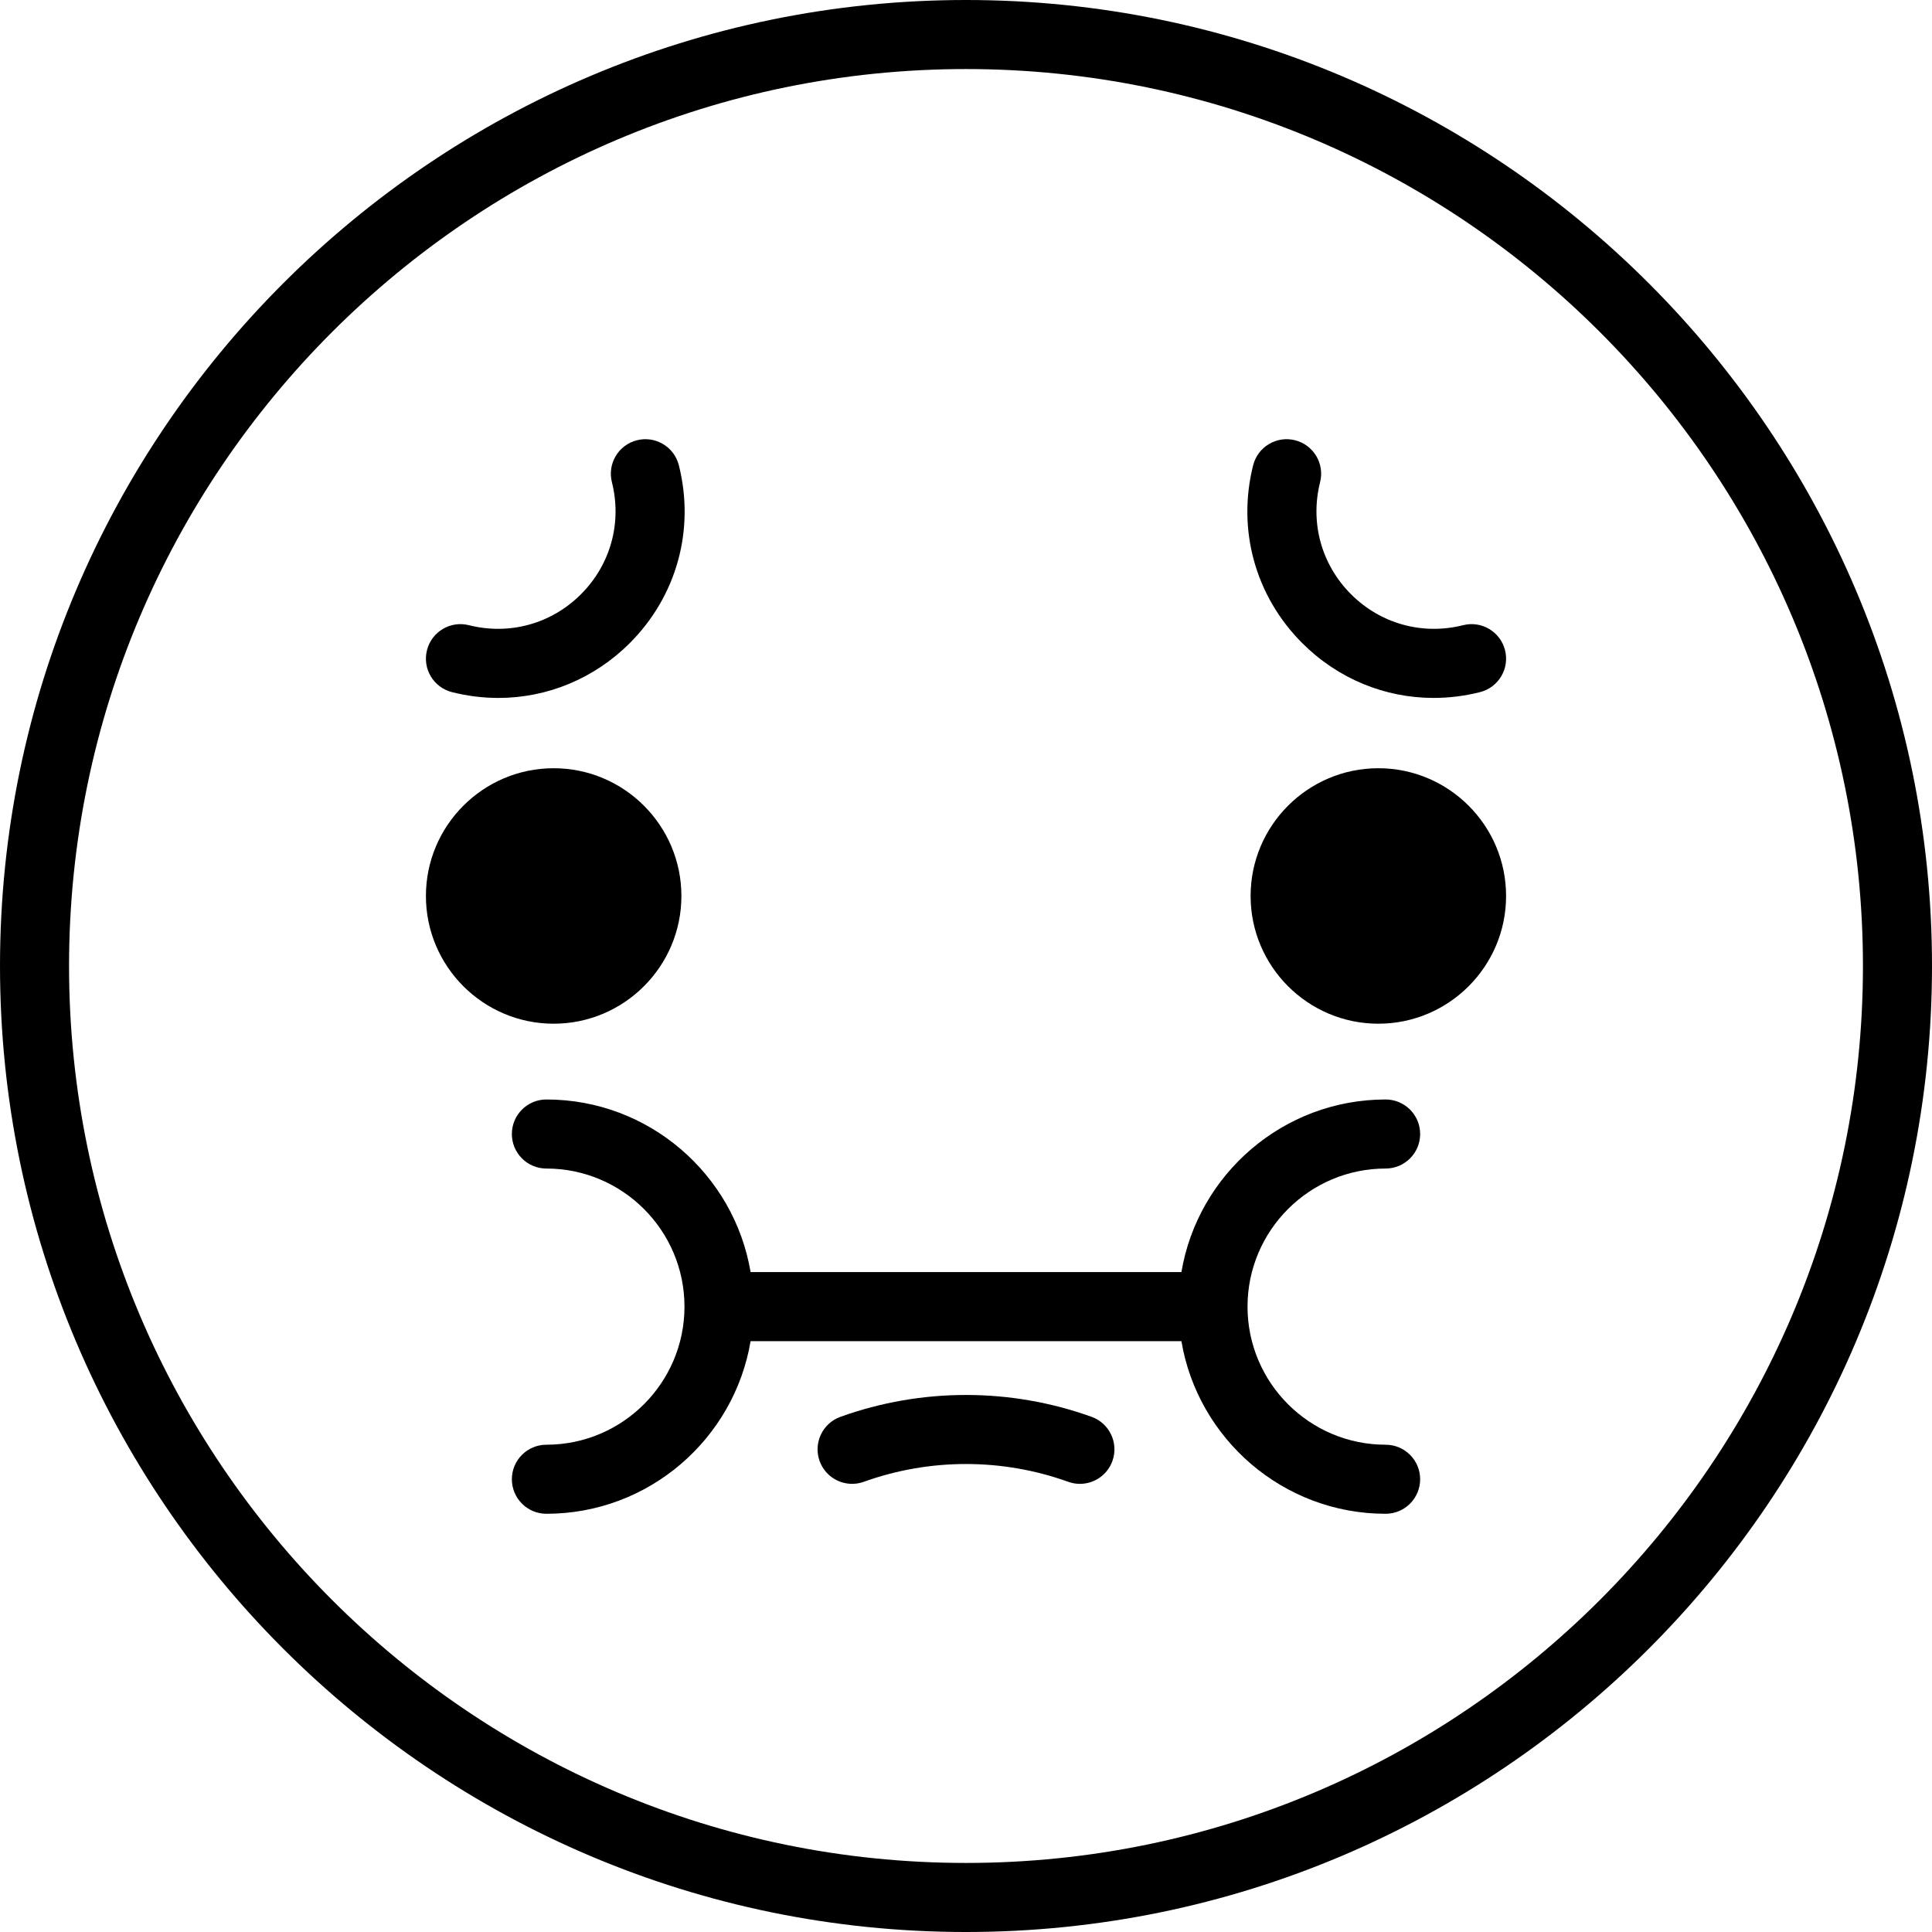
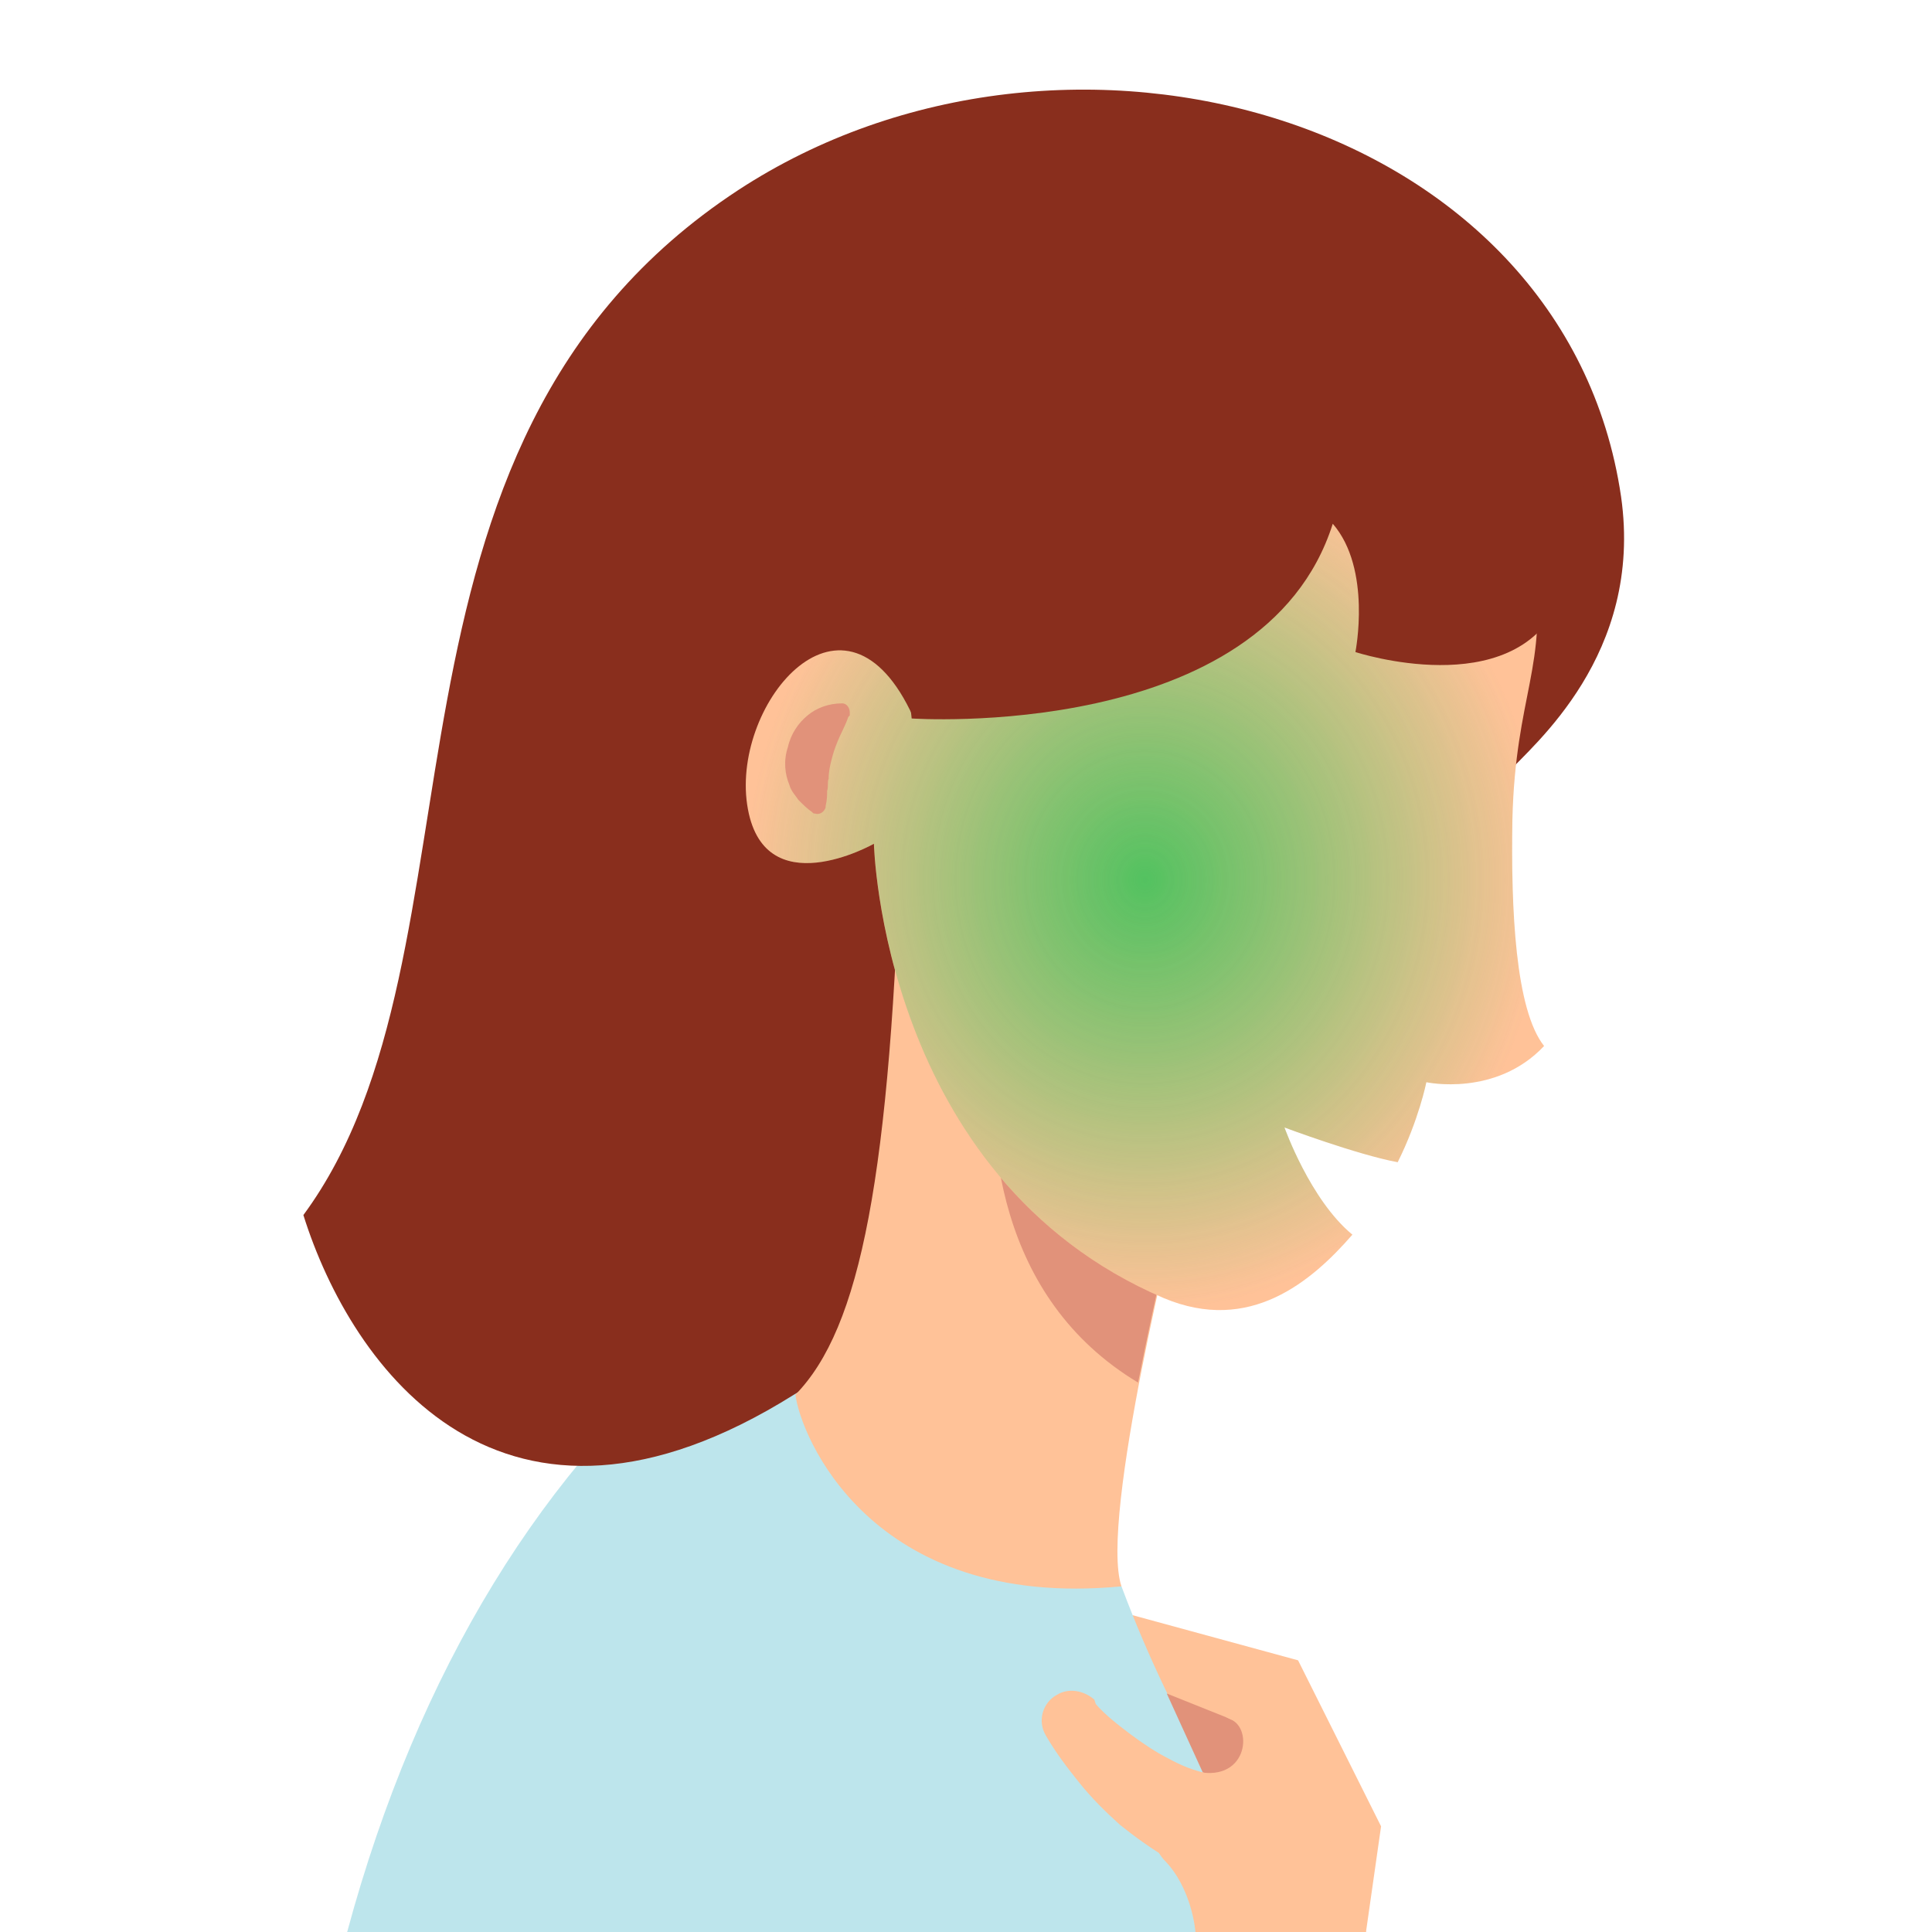
- <svg xmlns="http://www.w3.org/2000/svg" version="1.1" id="Layer_1" x="0px" y="0px" viewBox="0 0 512.001 512.001" style="enable-background:new 0 0 512.001 512.001;" xml:space="preserve">
-   <g>
-     <g>
-       <path d="M256.001,0C114.842,0,0.001,114.841,0.001,256.001s114.841,256.001,256.001,256.001    c141.158,0,255.999-114.841,255.999-256.001S397.159,0,256.001,0z M256.001,493.701c-131.069,0-237.702-106.631-237.702-237.7    S124.932,18.299,256.001,18.299c131.068,0,237.7,106.632,237.7,237.702S387.069,493.701,256.001,493.701z" />
-     </g>
-   </g>
-   <g>
-     <g>
-       <path d="M367.204,382.867c-20.179,0-36.596-16.417-36.596-36.596c0-20.179,16.417-36.596,36.596-36.596    c5.053,0,9.15-4.097,9.15-9.15s-4.097-9.15-9.15-9.15c-27.151,0-49.748,19.818-54.118,45.745H198.917    c-4.37-25.927-26.967-45.745-54.118-45.745c-5.053,0-9.15,4.097-9.15,9.15s4.097,9.15,9.15,9.15    c20.179,0,36.596,16.417,36.596,36.596c0,20.179-16.417,36.596-36.596,36.596c-5.053,0-9.15,4.097-9.15,9.15s4.097,9.15,9.15,9.15    c27.151,0,49.748-19.818,54.118-45.745h114.169c4.37,25.927,26.967,45.745,54.118,45.745c5.053,0,9.15-4.097,9.15-9.15    S372.257,382.867,367.204,382.867z" />
-     </g>
-   </g>
-   <g>
-     <g>
-       <path d="M146.725,203.59c-18.666,0-33.852,15.186-33.852,33.852c0,18.666,15.186,33.852,33.852,33.852    c18.666,0,33.852-15.186,33.852-33.852C180.577,218.775,165.391,203.59,146.725,203.59z" />
-     </g>
-   </g>
-   <g>
-     <g>
-       <path d="M365.277,203.59c-18.666,0-33.852,15.186-33.852,33.852c0,18.666,15.186,33.852,33.852,33.852    s33.852-15.186,33.852-33.852C399.129,218.775,383.942,203.59,365.277,203.59z" />
-     </g>
-   </g>
-   <g>
-     <g>
-       <path d="M179.904,123.307c-1.235-4.901-6.208-7.872-11.108-6.636c-4.901,1.235-7.871,6.207-6.636,11.108    c2.711,10.756-0.354,21.86-8.198,29.704c-7.843,7.844-18.947,10.906-29.704,8.198c-4.902-1.238-9.873,1.736-11.108,6.636    c-1.235,4.901,1.737,9.873,6.636,11.108c4.089,1.031,8.208,1.535,12.281,1.535c12.923,0,25.375-5.077,34.834-14.537    C179.343,157.981,184.203,140.367,179.904,123.307z" />
-     </g>
-   </g>
-   <g>
-     <g>
-       <path d="M398.851,172.316c-1.235-4.901-6.206-7.871-11.108-6.636c-10.756,2.709-21.86-0.354-29.704-8.198    c-7.844-7.843-10.907-18.947-8.198-29.704c1.235-4.901-1.736-9.873-6.636-11.108c-4.899-1.237-9.873,1.736-11.108,6.636    c-4.299,17.061,0.561,34.673,13.002,47.115c9.461,9.461,21.91,14.538,34.834,14.537c4.072,0,8.193-0.504,12.281-1.535    C397.115,182.189,400.086,177.217,398.851,172.316z" />
-     </g>
-   </g>
-   <g>
-     <g>
-       <path d="M289.287,375.478c-21.465-7.728-45.107-7.728-66.571,0c-4.754,1.712-7.221,6.954-5.509,11.708    c1.712,4.754,6.954,7.221,11.708,5.509c17.467-6.289,36.706-6.289,54.174,0c1.024,0.368,2.07,0.543,3.099,0.543    c3.749,0,7.266-2.322,8.609-6.052C296.508,382.431,294.041,377.191,289.287,375.478z" />
-     </g>
-   </g>
-   <g>
-     <g>
-       <g>
-         <path d="M381.937,226.37c-3.178-8.014-15.219-7.245-17.357,1.1c-1.454,5.674,3.03,11.383,8.86,11.356     c2.103-0.01,4.206-0.701,5.829-2.045C382.219,234.339,383.348,229.931,381.937,226.37z" />
-         <path d="M156.937,220.759c-1.17,0.244-2.295,0.709-3.294,1.366c-2.507,1.652-4.062,4.62-4.062,7.612     c0,2.403,0.976,4.77,2.672,6.466c1.692,1.692,4.086,2.684,6.478,2.684c2.403,0,4.758-0.976,6.466-2.684     c1.708-1.696,2.684-4.062,2.684-6.466c0-1.796-0.562-3.59-1.549-5.087C164.347,221.64,160.47,220.022,156.937,220.759z" />
-       </g>
-     </g>
-   </g>
-   <g>
- </g>
-   <g>
- </g>
-   <g>
- </g>
-   <g>
- </g>
-   <g>
- </g>
-   <g>
- </g>
-   <g>
- </g>
-   <g>
- </g>
-   <g>
- </g>
-   <g>
- </g>
-   <g>
- </g>
-   <g>
- </g>
-   <g>
- </g>
-   <g>
- </g>
-   <g>
- </g>
+ <svg xmlns="http://www.w3.org/2000/svg" xmlns:xlink="http://www.w3.org/1999/xlink" id="svg865" version="1.1" fill="none" viewBox="0 0 100 100" height="100" width="100">
+   <defs id="defs869">
+     <linearGradient id="linearGradient2932">
+       <stop id="stop2928" offset="0" style="stop-color:#34c256;stop-opacity:1;" />
+       <stop id="stop2930" offset="1" style="stop-color:#34c256;stop-opacity:0;" />
+     </linearGradient>
+     <radialGradient gradientUnits="userSpaceOnUse" gradientTransform="matrix(1,0,0,1.077832,0,-3.544333)" r="20.66" fy="45.538" fx="59.263" cy="45.538" cx="59.263" id="radialGradient2934" xlink:href="#linearGradient2932" />
+   </defs>
+   <path id="path833" fill="#FFC298" d="M58.594 83.594L67.188 85.938L71.484 94.531L70.703 100H63.594L58.594 83.594Z" />
+   <path id="path835" fill="#BDE5EC" d="M36.875 68.906C28.203 75.859 21.641 86.406 17.969 100C25.781 100 66.406 100 66.406 100C64.062 93.75 60.938 89.844 58.047 82.109L41.328 66.641L36.875 68.906Z" />
+   <path id="path837" fill="#892E1D" d="M83.906 25.703C85.078 33.906 79.297 38.594 78.047 40C76.797 41.406 53.75 51.406 51.641 59.766C49.531 68.125 51.25 69.141 51.25 69.141C51.25 69.141 45.625 69.375 41.094 72.188C26.016 81.641 18.203 70.859 15.703 62.891C25.781 49.219 17.969 23.125 38.203 9.844C55.156 -1.25 81.016 6.016 83.906 25.703Z" />
+   <path id="path839" fill="#FFC298" d="M61.016 62.266C61.016 62.266 56.875 78.672 58.047 82.109C45 83.359 41.406 74.219 41.172 72.188C44.531 68.75 46.094 60.938 46.641 42.734C60.938 53.359 61.016 62.266 61.016 62.266Z" />
+   <path id="path841" fill="#E1927A" d="M51.562 53.125C50.937 58.906 51.641 67.188 58.906 71.562C59.844 66.797 60.938 62.266 60.938 62.266C60.938 62.266 51.953 50.156 51.562 53.125Z" />
+   <path style="fill-opacity:1;fill:#ffc298" id="path843" fill="#FFC298" d="M79.375 29.219C80.156 34.453 78.438 35.938 78.281 42.422C78.203 47.109 78.438 52.266 79.922 54.141C77.422 56.797 73.828 56.016 73.828 56.016C73.828 56.016 73.438 57.969 72.344 60.156C70.234 59.766 66.484 58.359 66.484 58.359C66.484 58.359 67.812 62.109 70 63.906C67.891 66.328 64.688 69.062 60.234 67.188C45.625 60.938 45.234 43.672 45.234 43.672C45.234 43.672 39.453 46.953 38.672 41.641C37.891 36.328 43.75 29.375 47.266 37.109C49.531 29.297 57.266 27.422 62.422 25.625C76.016 20.859 78.516 23.984 79.375 29.219Z" />
+   <path d="m 79.377,29.216 c 0.781,5.234 -0.938,6.719 -1.094,13.203 -0.078,4.688 0.156,9.844 1.641,11.719 -2.5,2.656 -6.094,1.875 -6.094,1.875 0,0 -0.391,1.953 -1.484,4.141 -2.109,-0.391 -5.859,-1.797 -5.859,-1.797 0,0 1.328,3.75 3.516,5.547 -2.109,2.422 -5.312,5.156 -9.766,3.281 -14.609,-6.25 -15,-23.516 -15,-23.516 0,0 -5.781,3.281 -6.562,-2.031 -0.781,-5.312 5.078,-12.266 8.594,-4.531 2.266,-7.813 10,-9.688 15.156,-11.484 13.594,-4.766 16.094,-1.641 16.953,3.594 z" fill="#FFC298" id="path843-7" style="fill:url(#radialGradient2934);fill-opacity:1;opacity:0.846" />
+   <path id="path845" fill="#892E1D" d="M45.859 31.172C46.797 33.203 47.188 37.188 47.188 37.188C47.188 37.188 65.391 38.438 68.984 27.109C71.016 29.453 70.156 33.75 70.156 33.75C70.156 33.75 78.281 36.406 80.703 31.172C88.906 12.969 55 12.109 48.984 16.562C42.969 21.016 44.531 28.281 45.859 31.172Z" />
+   <path id="path847" fill="#E1927A" d="M43.906 37.109C43.75 37.578 43.516 37.969 43.359 38.359C43.203 38.75 43.125 38.984 43.047 39.297C42.969 39.609 42.891 39.922 42.891 40.312C42.812 40.469 42.891 40.703 42.812 40.938C42.812 41.172 42.812 41.406 42.734 41.719V41.797C42.656 42.031 42.422 42.188 42.188 42.109C42.109 42.109 42.109 42.109 42.031 42.031C41.797 41.875 41.562 41.641 41.328 41.406C41.172 41.172 40.938 40.938 40.859 40.625C40.625 40.078 40.547 39.375 40.781 38.672C40.938 37.969 41.328 37.422 41.797 37.031C42.266 36.641 42.891 36.406 43.594 36.406C43.828 36.406 43.984 36.641 43.984 36.875C43.984 36.953 43.984 36.953 43.984 37.031L43.906 37.109Z" />
+   <path id="path859" fill="#E1927A" d="M60.391 87.656L64.297 89.219L65.938 92.422L63.672 94.844L60.391 87.656Z" />
+   <path id="path861" fill="#FFC298" d="M56.719 88.203C57.188 88.75 57.891 89.297 58.516 89.766C59.141 90.234 59.844 90.703 60.469 91.016C61.172 91.406 61.797 91.641 62.5 91.797C63.203 91.953 63.828 92.031 64.453 92.031C66.016 92.031 67.266 93.359 67.188 94.844C67.188 96.406 65.859 97.656 64.375 97.578C64.141 97.578 63.984 97.578 63.75 97.5H63.672C62.5 97.188 61.484 96.797 60.547 96.25C59.609 95.703 58.75 95.078 57.969 94.453C57.188 93.75 56.484 93.047 55.859 92.266C55.234 91.484 54.688 90.781 54.141 89.844C53.672 89.062 53.984 88.125 54.688 87.734C55.312 87.344 56.094 87.5 56.641 87.969L56.719 88.203Z" />
+   <path id="path863" fill="#FFC298" d="M60.234 96.25C61.719 97.734 61.875 100 61.875 100H70.703L66.484 89.141C66.484 89.141 62.422 88.438 63.672 88.984C64.922 89.453 64.531 92.422 61.719 91.641C59.922 91.094 58.906 94.766 60.234 96.25Z" />
</svg>
